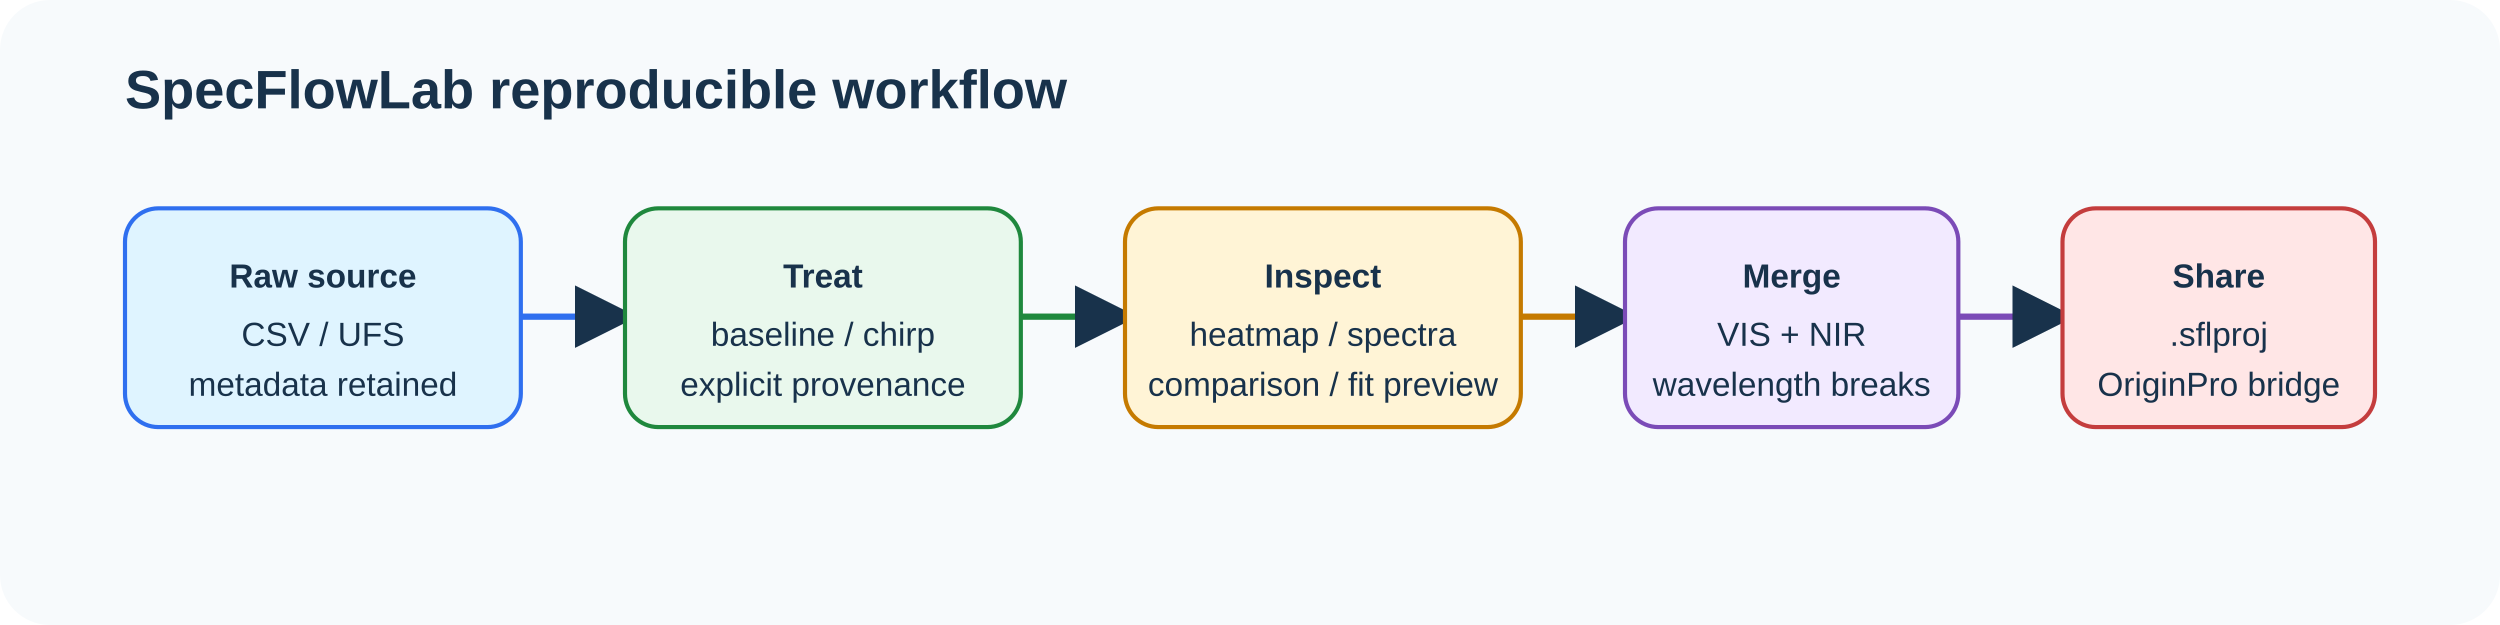
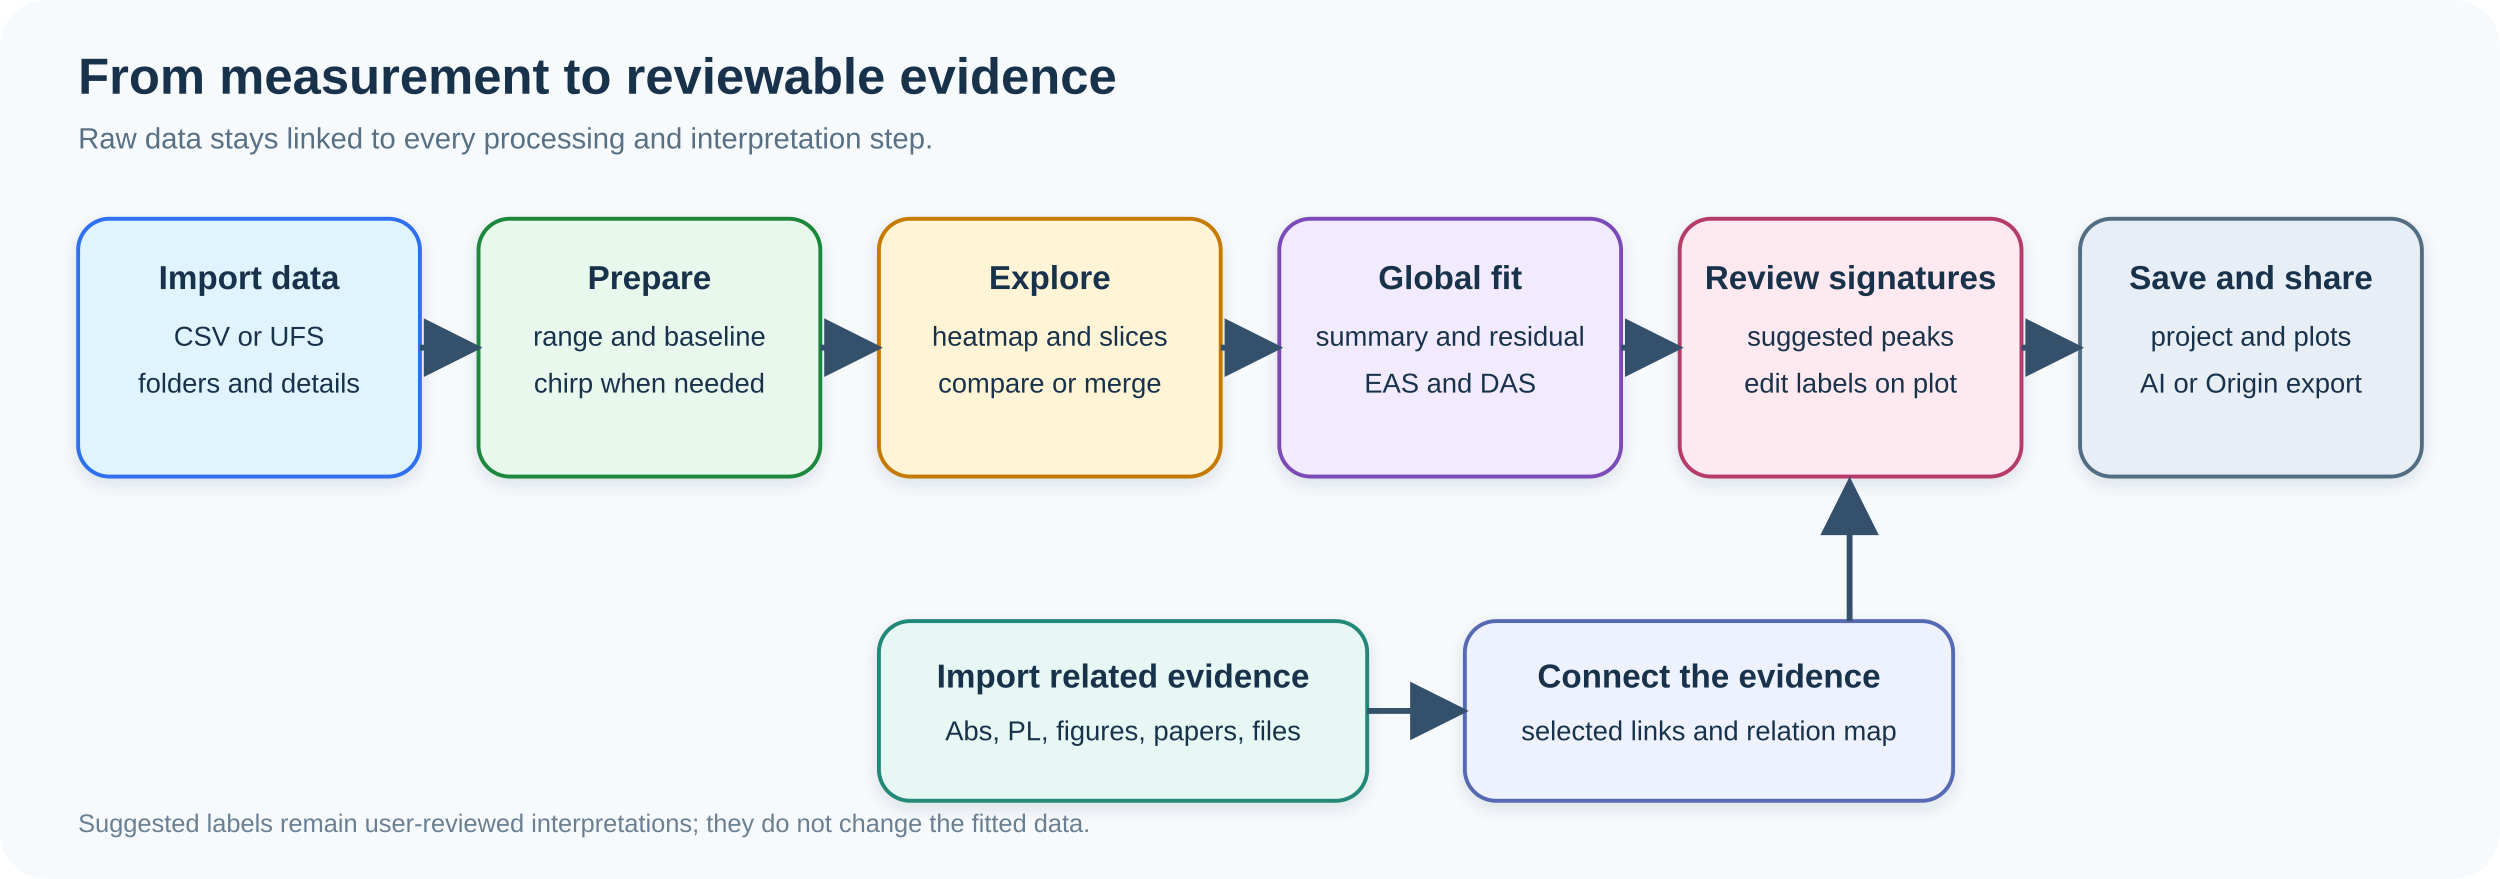
- <svg xmlns="http://www.w3.org/2000/svg" width="1200" height="300" viewBox="0 0 1200 300" role="img" aria-labelledby="title desc">
-   <rect width="1200" height="300" rx="24" fill="#f7fafc" />
-   <text x="60" y="52" font-family="Arial, sans-serif" font-size="26" font-weight="700" fill="#18324b">SpecFlowLab reproducible workflow</text>
-   <g font-family="Arial, sans-serif" font-size="16" fill="#18324b">
-     <rect x="60" y="100" width="190" height="105" rx="16" fill="#dff4ff" stroke="#2f6fef" stroke-width="2" />
-     <text x="155" y="138" text-anchor="middle" font-weight="700">Raw source</text>
-     <text x="155" y="166" text-anchor="middle">CSV / UFS</text>
-     <text x="155" y="190" text-anchor="middle">metadata retained</text>
-     <path d="M250 152 H300" stroke="#2f6fef" stroke-width="3" marker-end="url(#arrow)" />
-     <rect x="300" y="100" width="190" height="105" rx="16" fill="#e9f8ed" stroke="#1f883d" stroke-width="2" />
-     <text x="395" y="138" text-anchor="middle" font-weight="700">Treat</text>
-     <text x="395" y="166" text-anchor="middle">baseline / chirp</text>
-     <text x="395" y="190" text-anchor="middle">explicit provenance</text>
-     <path d="M490 152 H540" stroke="#1f883d" stroke-width="3" marker-end="url(#arrow)" />
-     <rect x="540" y="100" width="190" height="105" rx="16" fill="#fff4d6" stroke="#c57a00" stroke-width="2" />
-     <text x="635" y="138" text-anchor="middle" font-weight="700">Inspect</text>
-     <text x="635" y="166" text-anchor="middle">heatmap / spectra</text>
-     <text x="635" y="190" text-anchor="middle">comparison / fit preview</text>
-     <path d="M730 152 H780" stroke="#c57a00" stroke-width="3" marker-end="url(#arrow)" />
-     <rect x="780" y="100" width="160" height="105" rx="16" fill="#f2eaff" stroke="#7b4bb7" stroke-width="2" />
-     <text x="860" y="138" text-anchor="middle" font-weight="700">Merge</text>
-     <text x="860" y="166" text-anchor="middle">VIS + NIR</text>
-     <text x="860" y="190" text-anchor="middle">wavelength breaks</text>
-     <path d="M940 152 H990" stroke="#7b4bb7" stroke-width="3" marker-end="url(#arrow)" />
-     <rect x="990" y="100" width="150" height="105" rx="16" fill="#ffe6e6" stroke="#c43d3d" stroke-width="2" />
-     <text x="1065" y="138" text-anchor="middle" font-weight="700">Share</text>
-     <text x="1065" y="166" text-anchor="middle">.sflproj</text>
-     <text x="1065" y="190" text-anchor="middle">OriginPro bridge</text>
-   </g>
+ <svg xmlns="http://www.w3.org/2000/svg" width="1280" height="450" viewBox="0 0 1280 450" role="img" aria-labelledby="title desc">
  <defs>
    <marker id="arrow" markerWidth="10" markerHeight="10" refX="8" refY="5" orient="auto">
-       <path d="M0 0 L10 5 L0 10 z" fill="#18324b" />
+       <path d="M0 0 L10 5 L0 10 Z" fill="#35506b" />
    </marker>
+     <filter id="shadow" x="-10%" y="-10%" width="120%" height="130%">
+       <feDropShadow dx="0" dy="3" stdDeviation="4" flood-color="#18324b" flood-opacity="0.12" />
+     </filter>
  </defs>
+   <rect width="1280" height="450" rx="24" fill="#f7fafc" />
+   <text x="40" y="48" font-family="Arial, sans-serif" font-size="26" font-weight="700" fill="#18324b">From measurement to reviewable evidence</text>
+   <text x="40" y="76" font-family="Arial, sans-serif" font-size="15" fill="#587086">Raw data stays linked to every processing and interpretation step.</text>
+   <g font-family="Arial, sans-serif" fill="#18324b" filter="url(#shadow)">
+     <rect x="40" y="112" width="175" height="132" rx="16" fill="#dff4ff" stroke="#2f6fef" stroke-width="2" />
+     <rect x="245" y="112" width="175" height="132" rx="16" fill="#e9f8ed" stroke="#1f883d" stroke-width="2" />
+     <rect x="450" y="112" width="175" height="132" rx="16" fill="#fff4d6" stroke="#c57a00" stroke-width="2" />
+     <rect x="655" y="112" width="175" height="132" rx="16" fill="#f2eaff" stroke="#7b4bb7" stroke-width="2" />
+     <rect x="860" y="112" width="175" height="132" rx="16" fill="#ffe9f0" stroke="#b53a68" stroke-width="2" />
+     <rect x="1065" y="112" width="175" height="132" rx="16" fill="#e8eef5" stroke="#526d82" stroke-width="2" />
+   </g>
+   <g font-family="Arial, sans-serif" fill="#18324b" text-anchor="middle">
+     <text x="127.5" y="148" font-size="17" font-weight="700">Import data</text>
+     <text x="127.5" y="177" font-size="14">CSV or UFS</text>
+     <text x="127.5" y="201" font-size="14">folders and details</text>
+     <text x="332.5" y="148" font-size="17" font-weight="700">Prepare</text>
+     <text x="332.5" y="177" font-size="14">range and baseline</text>
+     <text x="332.5" y="201" font-size="14">chirp when needed</text>
+     <text x="537.5" y="148" font-size="17" font-weight="700">Explore</text>
+     <text x="537.5" y="177" font-size="14">heatmap and slices</text>
+     <text x="537.5" y="201" font-size="14">compare or merge</text>
+     <text x="742.5" y="148" font-size="17" font-weight="700">Global fit</text>
+     <text x="742.5" y="177" font-size="14">summary and residual</text>
+     <text x="742.5" y="201" font-size="14">EAS and DAS</text>
+     <text x="947.5" y="148" font-size="17" font-weight="700">Review signatures</text>
+     <text x="947.5" y="177" font-size="14">suggested peaks</text>
+     <text x="947.5" y="201" font-size="14">edit labels on plot</text>
+     <text x="1152.5" y="148" font-size="17" font-weight="700">Save and share</text>
+     <text x="1152.5" y="177" font-size="14">project and plots</text>
+     <text x="1152.5" y="201" font-size="14">AI or Origin export</text>
+   </g>
+   <g fill="none" stroke="#35506b" stroke-width="3" marker-end="url(#arrow)">
+     <path d="M215 178 H241" />
+     <path d="M420 178 H446" />
+     <path d="M625 178 H651" />
+     <path d="M830 178 H856" />
+     <path d="M1035 178 H1061" />
+   </g>
+   <g font-family="Arial, sans-serif" fill="#18324b" filter="url(#shadow)">
+     <rect x="450" y="318" width="250" height="92" rx="16" fill="#e6f7f4" stroke="#238878" stroke-width="2" />
+     <rect x="750" y="318" width="250" height="92" rx="16" fill="#eef2ff" stroke="#5769b3" stroke-width="2" />
+   </g>
+   <g font-family="Arial, sans-serif" fill="#18324b" text-anchor="middle">
+     <text x="575" y="352" font-size="17" font-weight="700">Import related evidence</text>
+     <text x="575" y="379" font-size="14">Abs, PL, figures, papers, files</text>
+     <text x="875" y="352" font-size="17" font-weight="700">Connect the evidence</text>
+     <text x="875" y="379" font-size="14">selected links and relation map</text>
+   </g>
+   <g fill="none" stroke="#35506b" stroke-width="3" marker-end="url(#arrow)">
+     <path d="M700 364 H746" />
+     <path d="M947 318 V250" />
+   </g>
+   <text x="40" y="426" font-family="Arial, sans-serif" font-size="13" fill="#6a7f91">Suggested labels remain user-reviewed interpretations; they do not change the fitted data.</text>
</svg>
